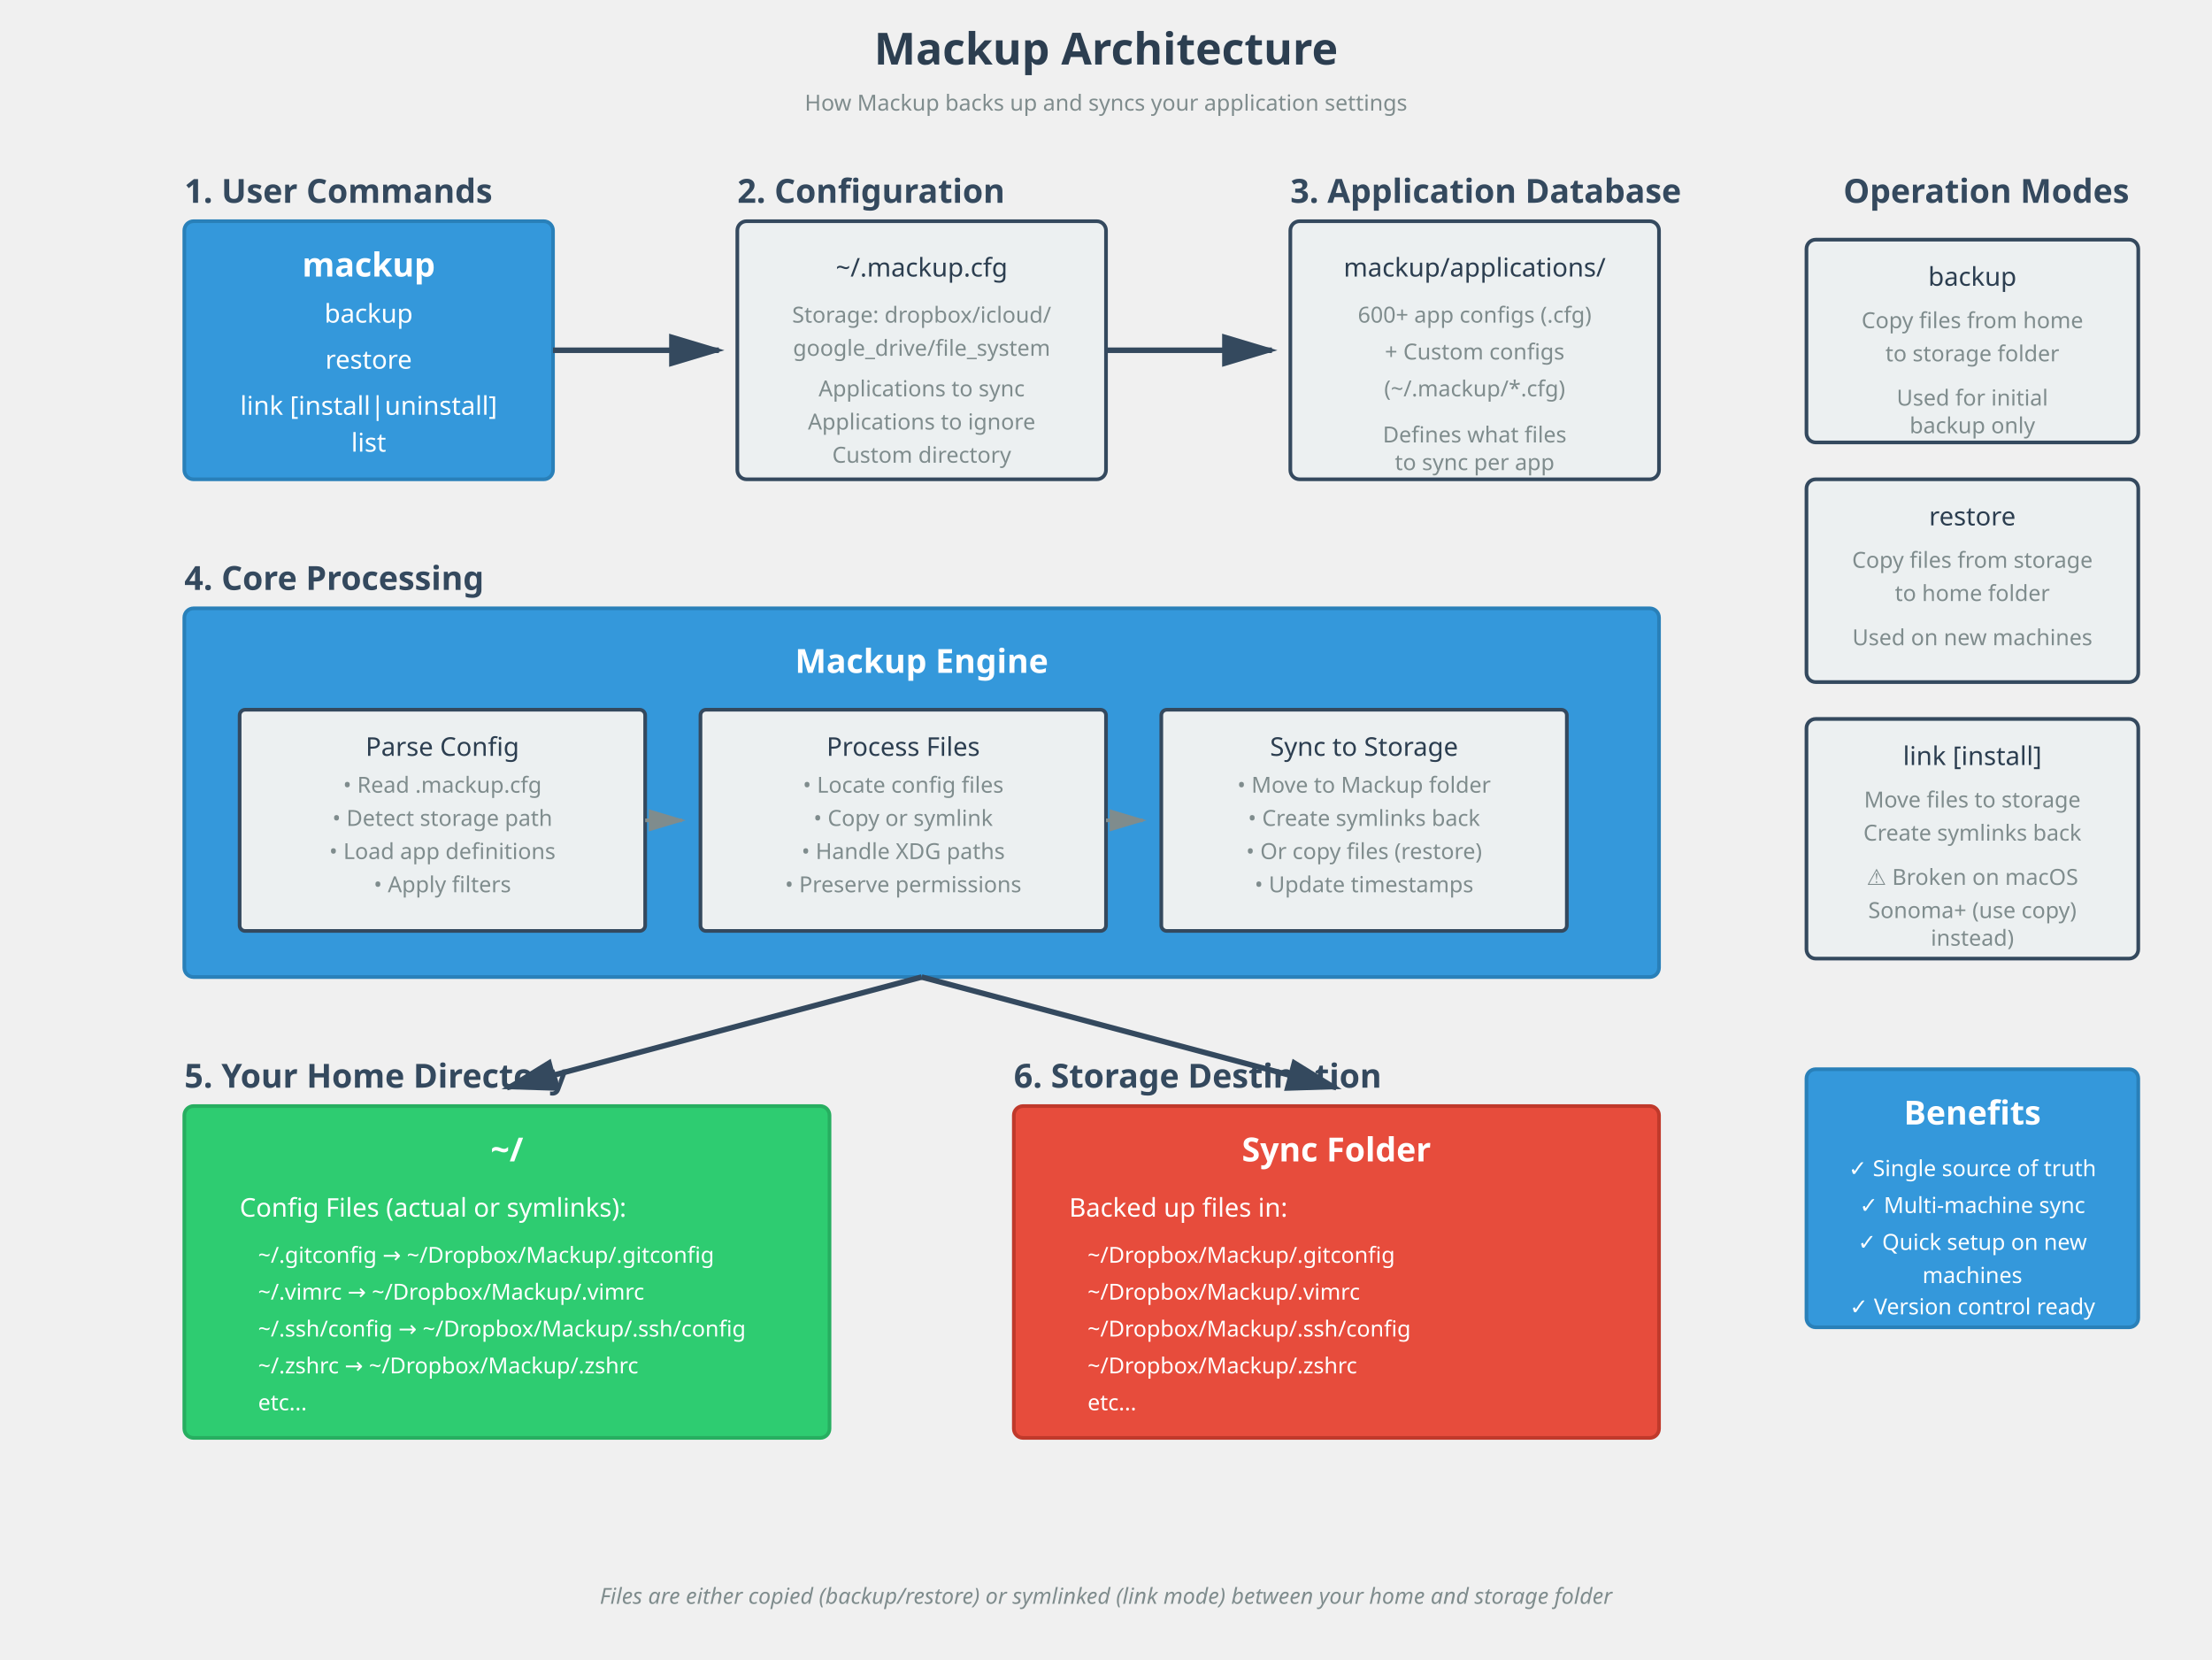
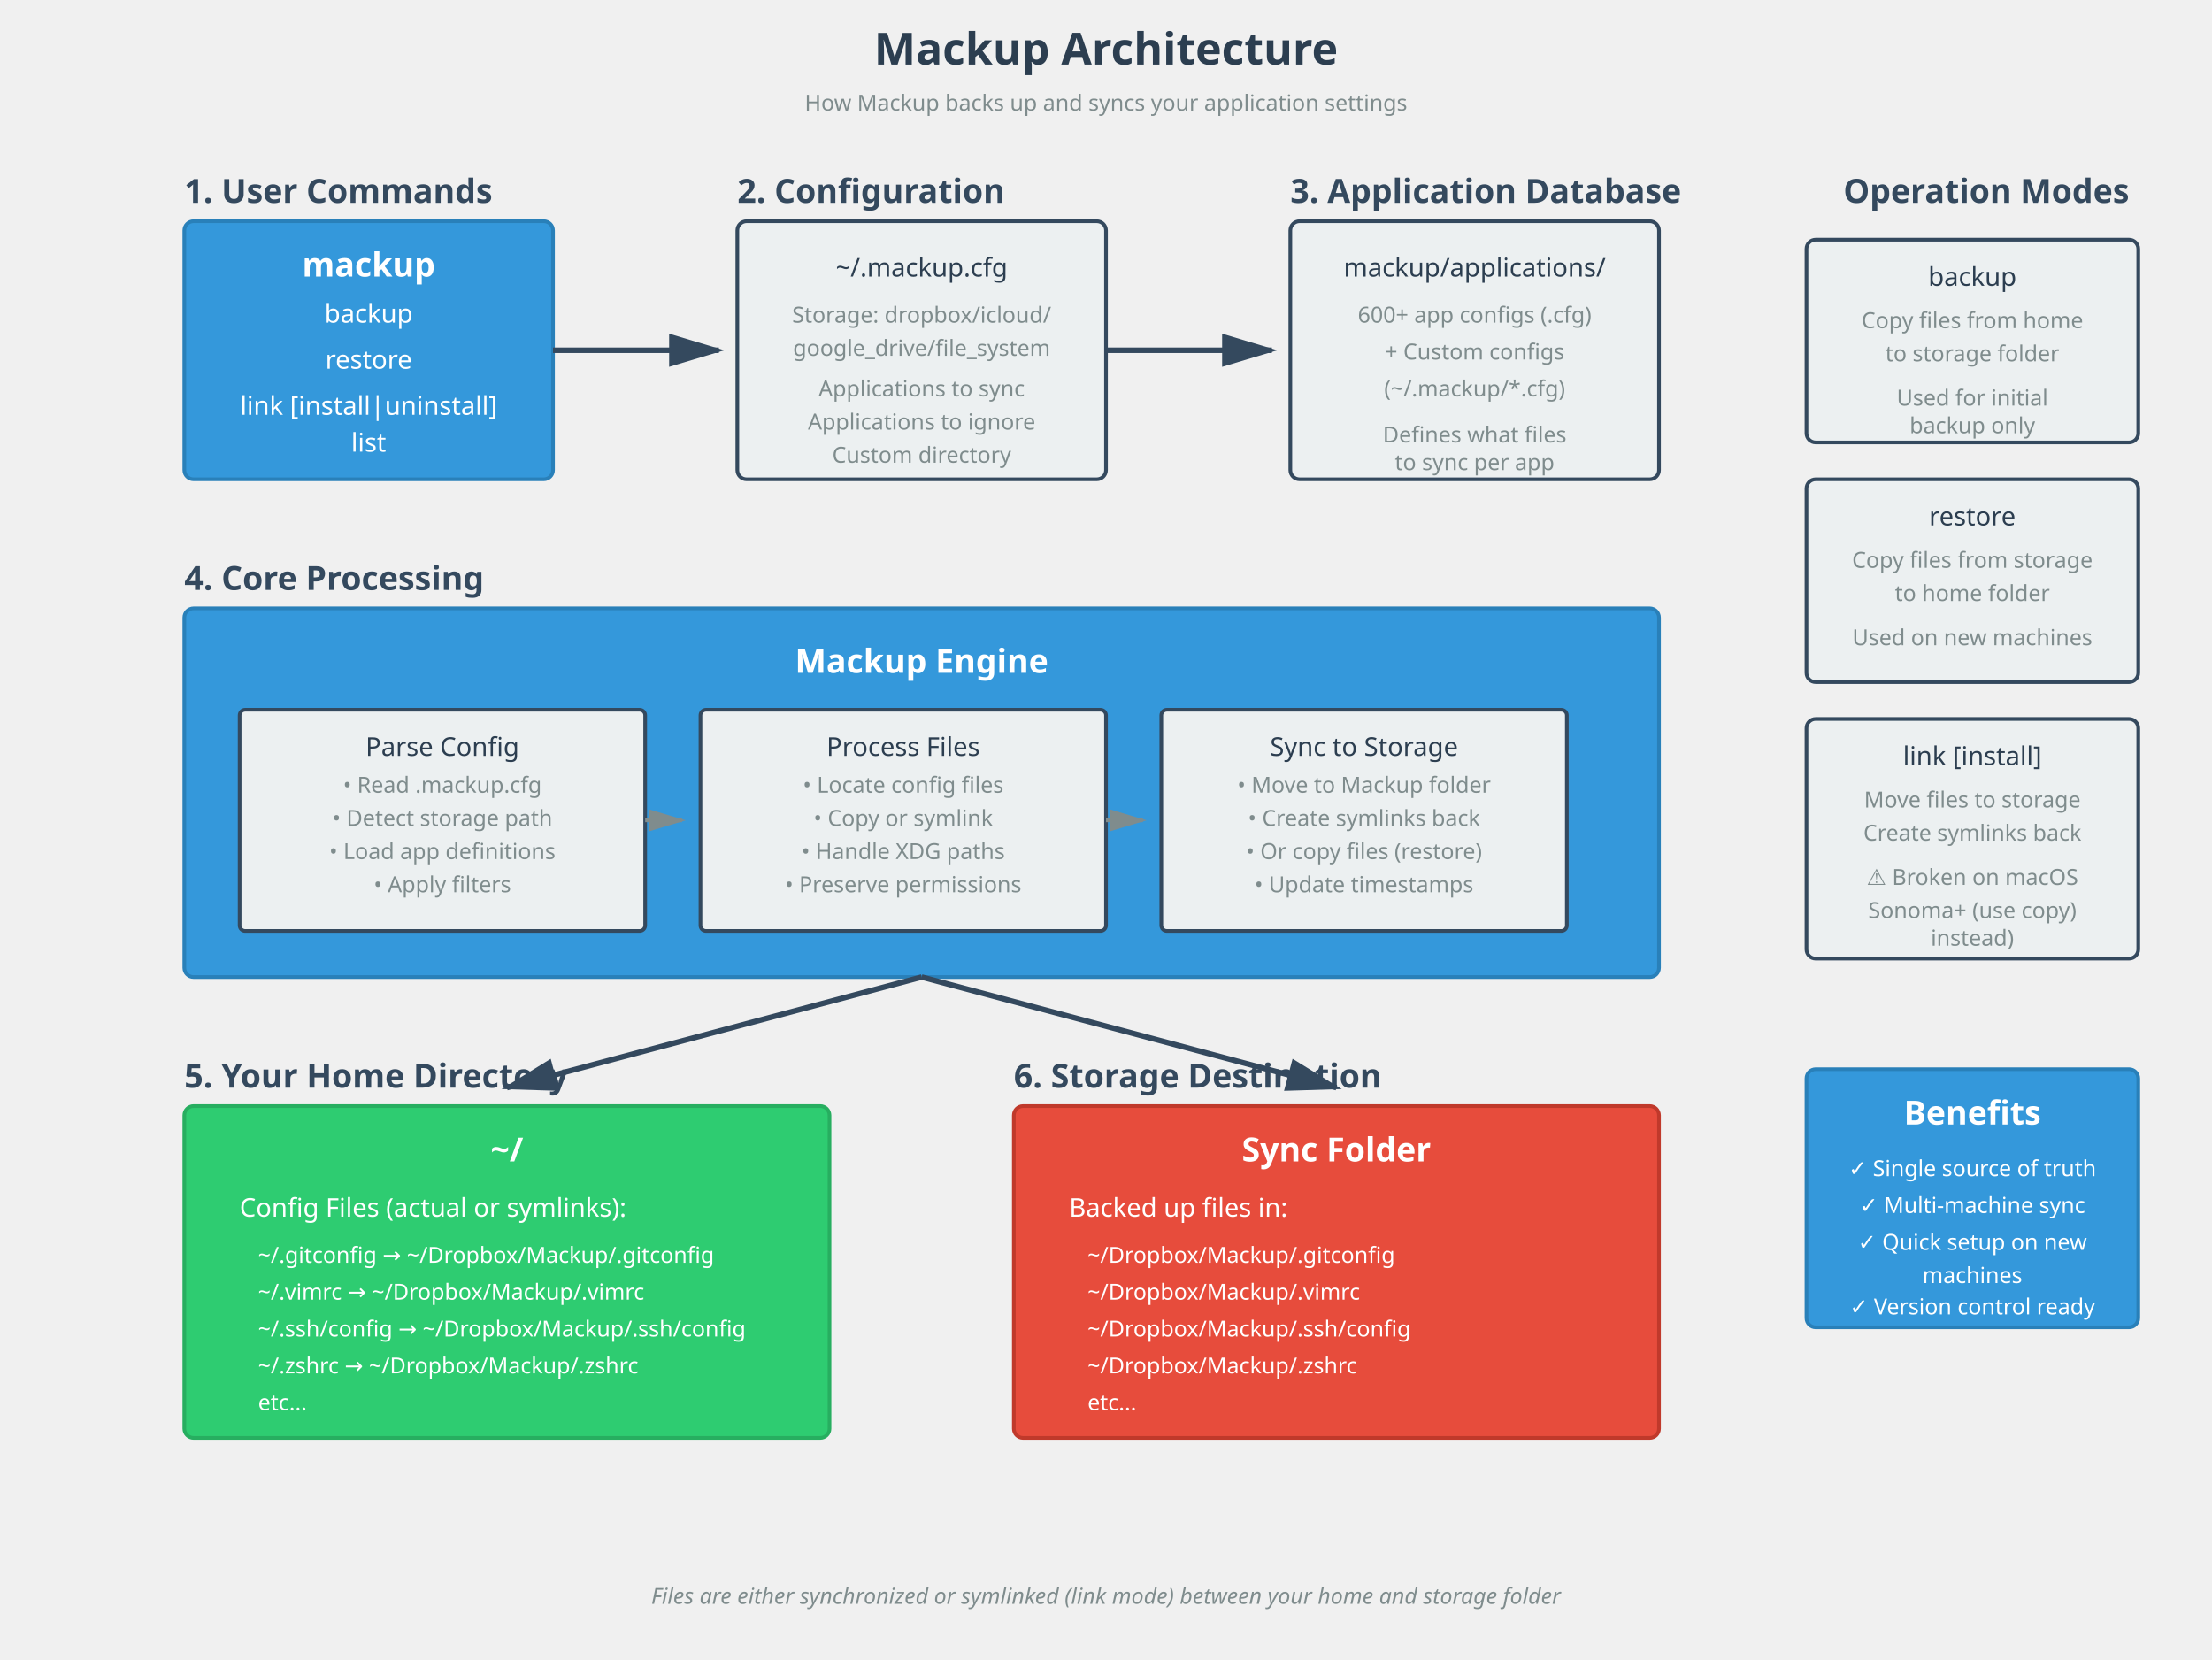
<svg xmlns="http://www.w3.org/2000/svg" viewBox="0 0 1200 900">
  <defs>
    <style>
      .title { font: bold 24px sans-serif; fill: #2c3e50; }
      .subtitle { font: bold 18px sans-serif; fill: #34495e; }
      .text { font: 14px sans-serif; fill: #2c3e50; }
      .small-text { font: 12px sans-serif; fill: #7f8c8d; }
      .box { fill: #ecf0f1; stroke: #34495e; stroke-width: 2; }
      .highlight-box { fill: #3498db; stroke: #2980b9; stroke-width: 2; }
      .storage-box { fill: #e74c3c; stroke: #c0392b; stroke-width: 2; }
      .app-box { fill: #2ecc71; stroke: #27ae60; stroke-width: 2; }
      .white-text { fill: white; }
      .arrow { fill: none; stroke: #7f8c8d; stroke-width: 2; marker-end: url(#arrowhead); }
      .thick-arrow { fill: none; stroke: #34495e; stroke-width: 3; marker-end: url(#arrowhead-thick); }
    </style>
    <marker id="arrowhead" markerWidth="10" markerHeight="10" refX="9" refY="3" orient="auto">
      <polygon points="0 0, 10 3, 0 6" fill="#7f8c8d" />
    </marker>
    <marker id="arrowhead-thick" markerWidth="10" markerHeight="10" refX="9" refY="3" orient="auto">
      <polygon points="0 0, 10 3, 0 6" fill="#34495e" />
    </marker>
  </defs>
  <text x="600" y="35" class="title" text-anchor="middle">Mackup Architecture</text>
  <text x="600" y="60" class="small-text" text-anchor="middle">How Mackup backs up and syncs your application settings</text>
  <text x="100" y="110" class="subtitle">1. User Commands</text>
  <rect x="100" y="120" width="200" height="140" class="highlight-box" rx="5" />
  <text x="200" y="150" class="white-text subtitle" text-anchor="middle">mackup</text>
  <text x="200" y="175" class="white-text text" text-anchor="middle">backup</text>
  <text x="200" y="200" class="white-text text" text-anchor="middle">restore</text>
  <text x="200" y="225" class="white-text text" text-anchor="middle">link [install|uninstall]</text>
  <text x="200" y="245" class="white-text text" text-anchor="middle">list</text>
  <text x="400" y="110" class="subtitle">2. Configuration</text>
  <rect x="400" y="120" width="200" height="140" class="box" rx="5" />
  <text x="500" y="150" class="text subtitle" text-anchor="middle">~/.mackup.cfg</text>
  <text x="500" y="175" class="small-text" text-anchor="middle">Storage: dropbox/icloud/</text>
  <text x="500" y="193" class="small-text" text-anchor="middle">google_drive/file_system</text>
  <text x="500" y="215" class="small-text" text-anchor="middle">Applications to sync</text>
  <text x="500" y="233" class="small-text" text-anchor="middle">Applications to ignore</text>
  <text x="500" y="251" class="small-text" text-anchor="middle">Custom directory</text>
  <text x="700" y="110" class="subtitle">3. Application Database</text>
  <rect x="700" y="120" width="200" height="140" class="box" rx="5" />
  <text x="800" y="150" class="text subtitle" text-anchor="middle">mackup/applications/</text>
  <text x="800" y="175" class="small-text" text-anchor="middle">600+ app configs (.cfg)</text>
  <text x="800" y="195" class="small-text" text-anchor="middle">+ Custom configs</text>
  <text x="800" y="215" class="small-text" text-anchor="middle">(~/.mackup/*.cfg)</text>
  <text x="800" y="240" class="small-text" text-anchor="middle">Defines what files</text>
  <text x="800" y="255" class="small-text" text-anchor="middle">to sync per app</text>
  <path d="M 300 190 L 390 190" class="thick-arrow" />
  <path d="M 600 190 L 690 190" class="thick-arrow" />
  <text x="100" y="320" class="subtitle">4. Core Processing</text>
  <rect x="100" y="330" width="800" height="200" class="highlight-box" rx="5" />
  <text x="500" y="365" class="white-text subtitle" text-anchor="middle">Mackup Engine</text>
  <g>
    <rect x="130" y="385" width="220" height="120" class="box" rx="3" />
    <text x="240" y="410" class="text subtitle" text-anchor="middle">Parse Config</text>
    <text x="240" y="430" class="small-text" text-anchor="middle">• Read .mackup.cfg</text>
    <text x="240" y="448" class="small-text" text-anchor="middle">• Detect storage path</text>
    <text x="240" y="466" class="small-text" text-anchor="middle">• Load app definitions</text>
    <text x="240" y="484" class="small-text" text-anchor="middle">• Apply filters</text>
  </g>
  <g>
    <rect x="380" y="385" width="220" height="120" class="box" rx="3" />
    <text x="490" y="410" class="text subtitle" text-anchor="middle">Process Files</text>
    <text x="490" y="430" class="small-text" text-anchor="middle">• Locate config files</text>
    <text x="490" y="448" class="small-text" text-anchor="middle">• Copy or symlink</text>
    <text x="490" y="466" class="small-text" text-anchor="middle">• Handle XDG paths</text>
    <text x="490" y="484" class="small-text" text-anchor="middle">• Preserve permissions</text>
  </g>
  <g>
    <rect x="630" y="385" width="220" height="120" class="box" rx="3" />
    <text x="740" y="410" class="text subtitle" text-anchor="middle">Sync to Storage</text>
    <text x="740" y="430" class="small-text" text-anchor="middle">• Move to Mackup folder</text>
    <text x="740" y="448" class="small-text" text-anchor="middle">• Create symlinks back</text>
    <text x="740" y="466" class="small-text" text-anchor="middle">• Or copy files (restore)</text>
    <text x="740" y="484" class="small-text" text-anchor="middle">• Update timestamps</text>
  </g>
  <path d="M 350 445 L 370 445" class="arrow" />
  <path d="M 600 445 L 620 445" class="arrow" />
  <text x="100" y="590" class="subtitle">5. Your Home Directory</text>
  <rect x="100" y="600" width="350" height="180" class="app-box" rx="5" />
  <text x="275" y="630" class="white-text subtitle" text-anchor="middle">~/</text>
  <g>
    <text x="130" y="660" class="white-text text">Config Files (actual or symlinks):</text>
    <text x="140" y="685" class="white-text small-text">~/.gitconfig → ~/Dropbox/Mackup/.gitconfig</text>
    <text x="140" y="705" class="white-text small-text">~/.vimrc → ~/Dropbox/Mackup/.vimrc</text>
    <text x="140" y="725" class="white-text small-text">~/.ssh/config → ~/Dropbox/Mackup/.ssh/config</text>
    <text x="140" y="745" class="white-text small-text">~/.zshrc → ~/Dropbox/Mackup/.zshrc</text>
    <text x="140" y="765" class="white-text small-text">etc...</text>
  </g>
  <text x="550" y="590" class="subtitle">6. Storage Destination</text>
  <rect x="550" y="600" width="350" height="180" class="storage-box" rx="5" />
  <text x="725" y="630" class="white-text subtitle" text-anchor="middle">Sync Folder</text>
  <g>
    <text x="580" y="660" class="white-text text">Backed up files in:</text>
    <text x="590" y="685" class="white-text small-text">~/Dropbox/Mackup/.gitconfig</text>
    <text x="590" y="705" class="white-text small-text">~/Dropbox/Mackup/.vimrc</text>
    <text x="590" y="725" class="white-text small-text">~/Dropbox/Mackup/.ssh/config</text>
    <text x="590" y="745" class="white-text small-text">~/Dropbox/Mackup/.zshrc</text>
    <text x="590" y="765" class="white-text small-text">etc...</text>
  </g>
  <path d="M 500 530 L 275 590" class="thick-arrow" />
  <path d="M 500 530 L 725 590" class="thick-arrow" />
  <text x="1000" y="110" class="subtitle">Operation Modes</text>
  <rect x="980" y="130" width="180" height="110" class="box" rx="5" />
  <text x="1070" y="155" class="text subtitle" text-anchor="middle">backup</text>
  <text x="1070" y="178" class="small-text" text-anchor="middle">Copy files from home</text>
  <text x="1070" y="196" class="small-text" text-anchor="middle">to storage folder</text>
  <text x="1070" y="220" class="small-text" text-anchor="middle">Used for initial</text>
  <text x="1070" y="235" class="small-text" text-anchor="middle">backup only</text>
  <rect x="980" y="260" width="180" height="110" class="box" rx="5" />
  <text x="1070" y="285" class="text subtitle" text-anchor="middle">restore</text>
  <text x="1070" y="308" class="small-text" text-anchor="middle">Copy files from storage</text>
  <text x="1070" y="326" class="small-text" text-anchor="middle">to home folder</text>
  <text x="1070" y="350" class="small-text" text-anchor="middle">Used on new machines</text>
  <rect x="980" y="390" width="180" height="130" class="box" rx="5" />
  <text x="1070" y="415" class="text subtitle" text-anchor="middle">link [install]</text>
  <text x="1070" y="438" class="small-text" text-anchor="middle">Move files to storage</text>
  <text x="1070" y="456" class="small-text" text-anchor="middle">Create symlinks back</text>
  <text x="1070" y="480" class="small-text" text-anchor="middle">⚠️ Broken on macOS</text>
  <text x="1070" y="498" class="small-text" text-anchor="middle">Sonoma+ (use copy)</text>
  <text x="1070" y="513" class="small-text" text-anchor="middle">instead)</text>
  <rect x="980" y="580" width="180" height="140" class="highlight-box" rx="5" />
  <text x="1070" y="610" class="white-text subtitle" text-anchor="middle">Benefits</text>
  <text x="1070" y="638" class="white-text small-text" text-anchor="middle">✓ Single source of truth</text>
  <text x="1070" y="658" class="white-text small-text" text-anchor="middle">✓ Multi-machine sync</text>
  <text x="1070" y="678" class="white-text small-text" text-anchor="middle">✓ Quick setup on new</text>
  <text x="1070" y="696" class="white-text small-text" text-anchor="middle">machines</text>
  <text x="1070" y="713" class="white-text small-text" text-anchor="middle">✓ Version control ready</text>
  <text x="600" y="870" class="small-text" text-anchor="middle" style="font-style: italic;">
-     Files are either copied (backup/restore) or symlinked (link mode) between your home and storage folder
+     Files are either synchronized or symlinked (link mode) between your home and storage folder
  </text>
</svg>
